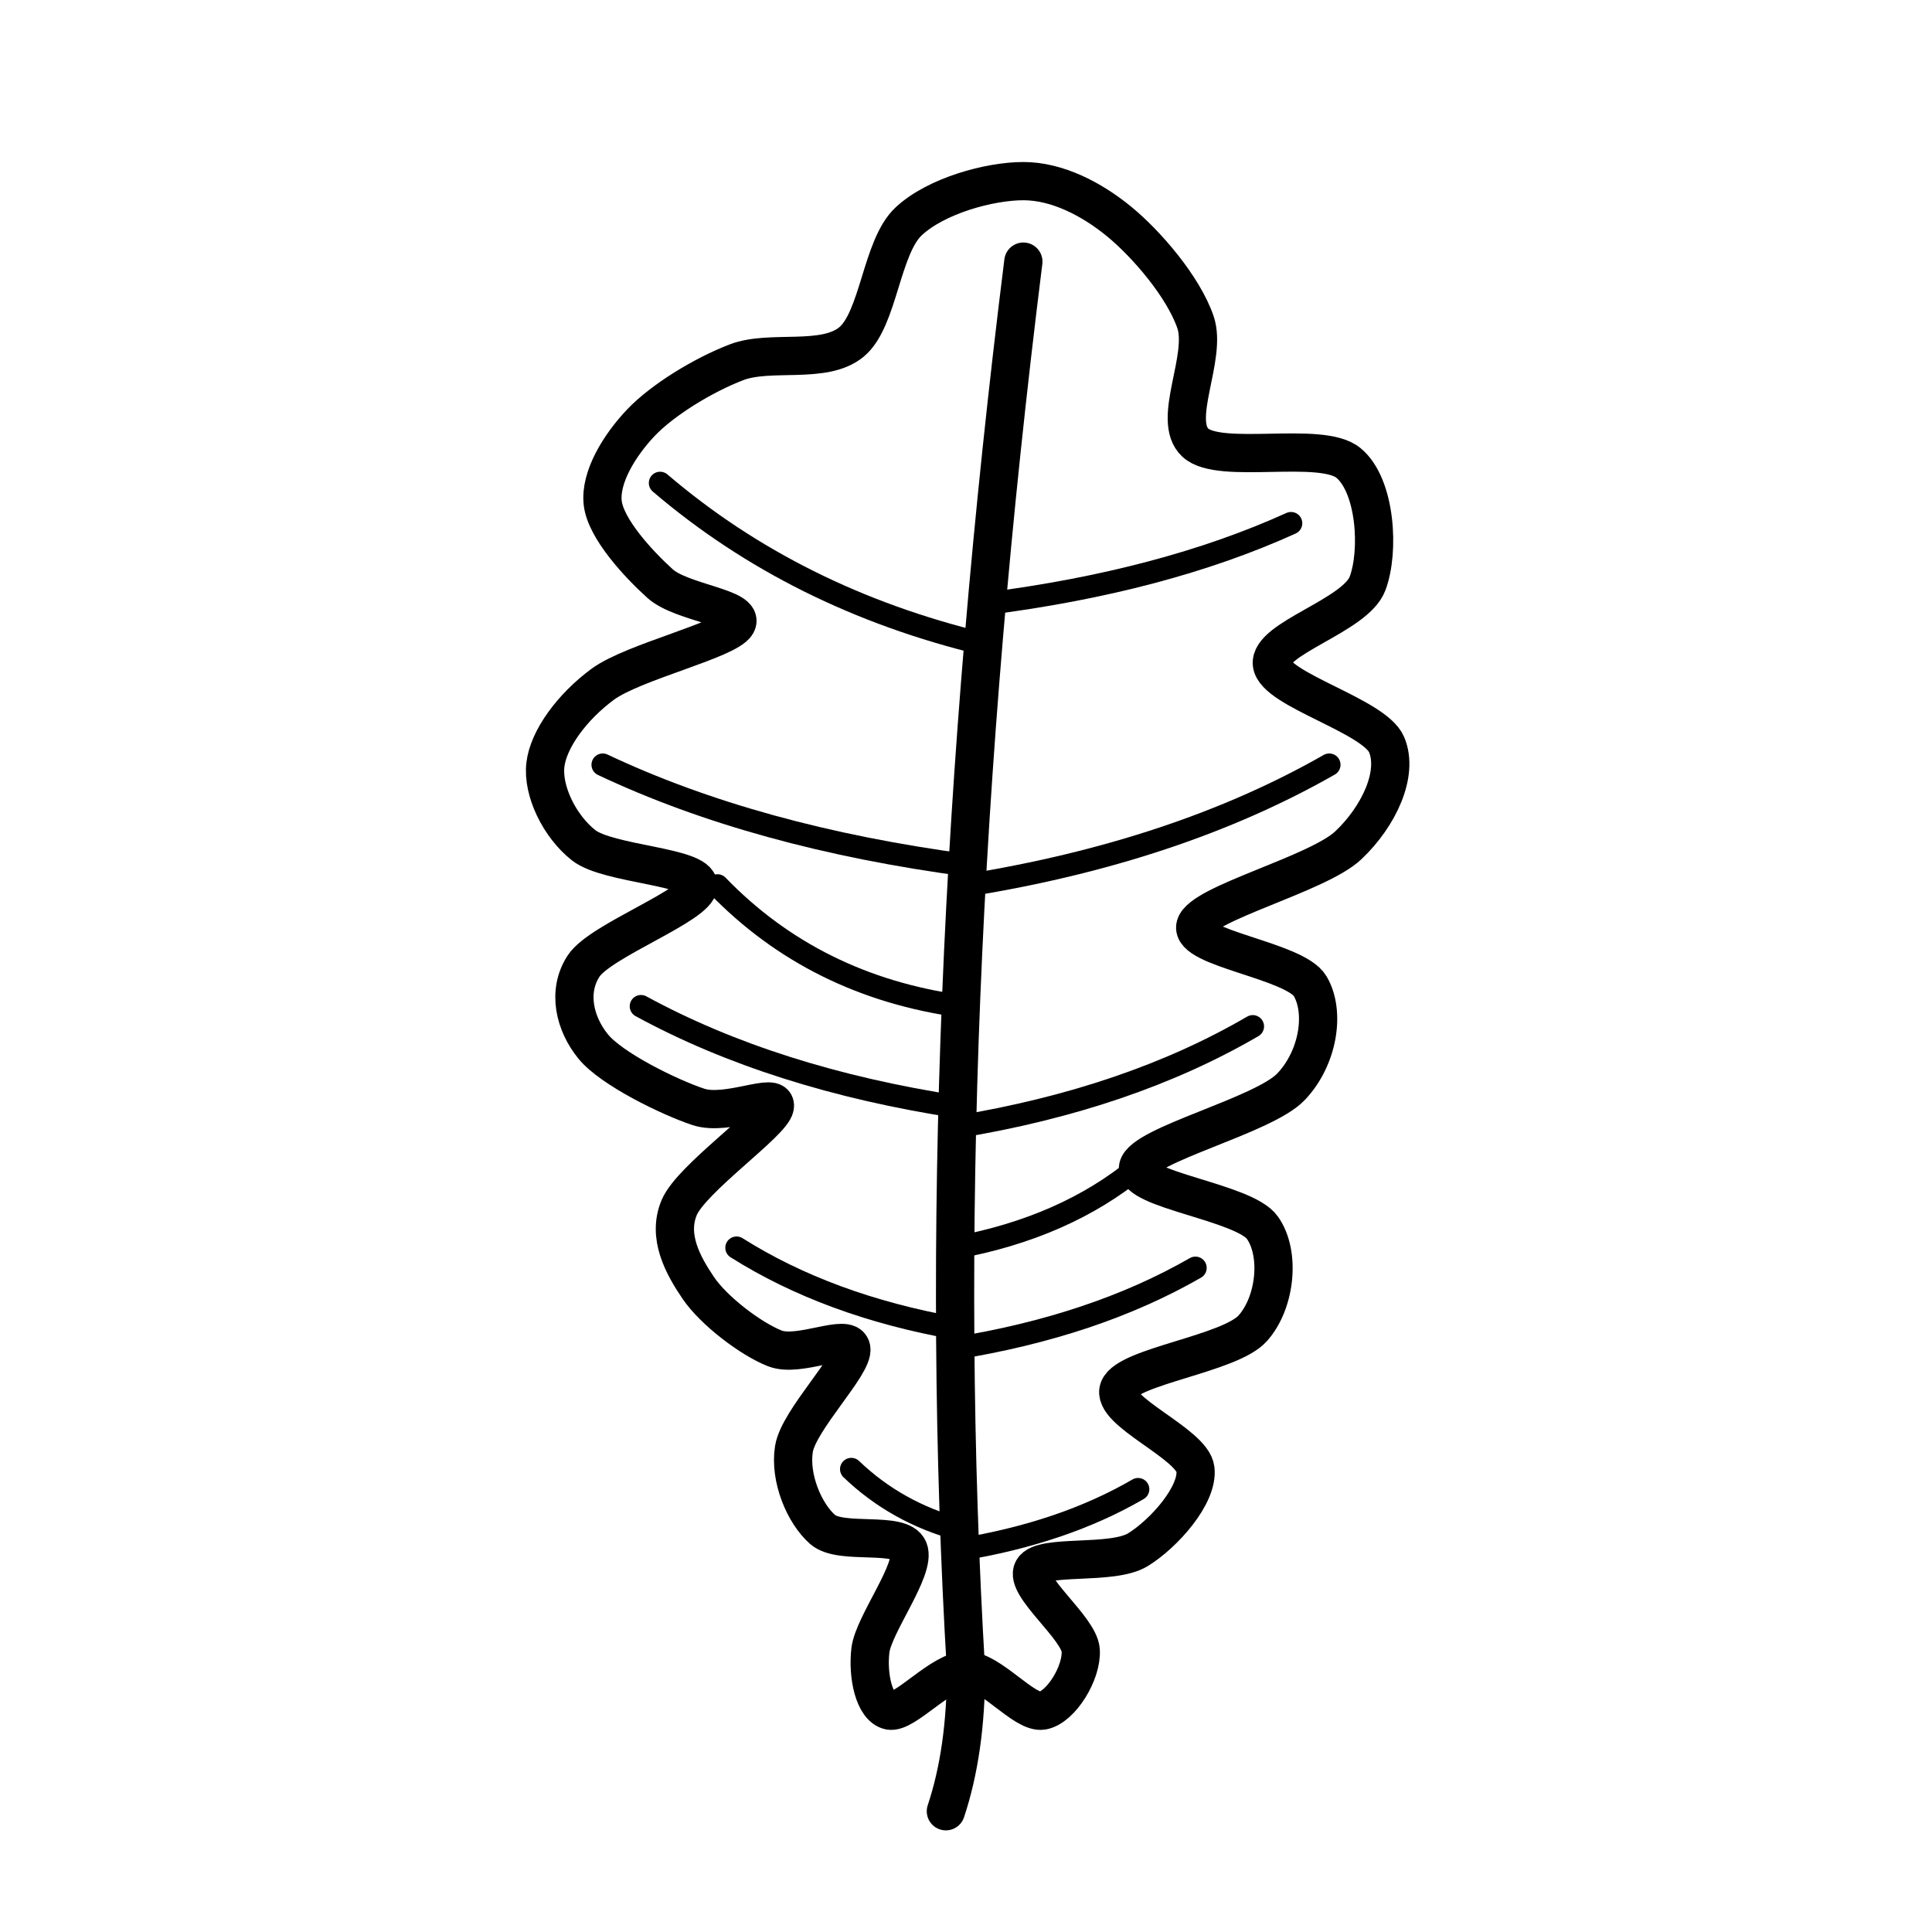
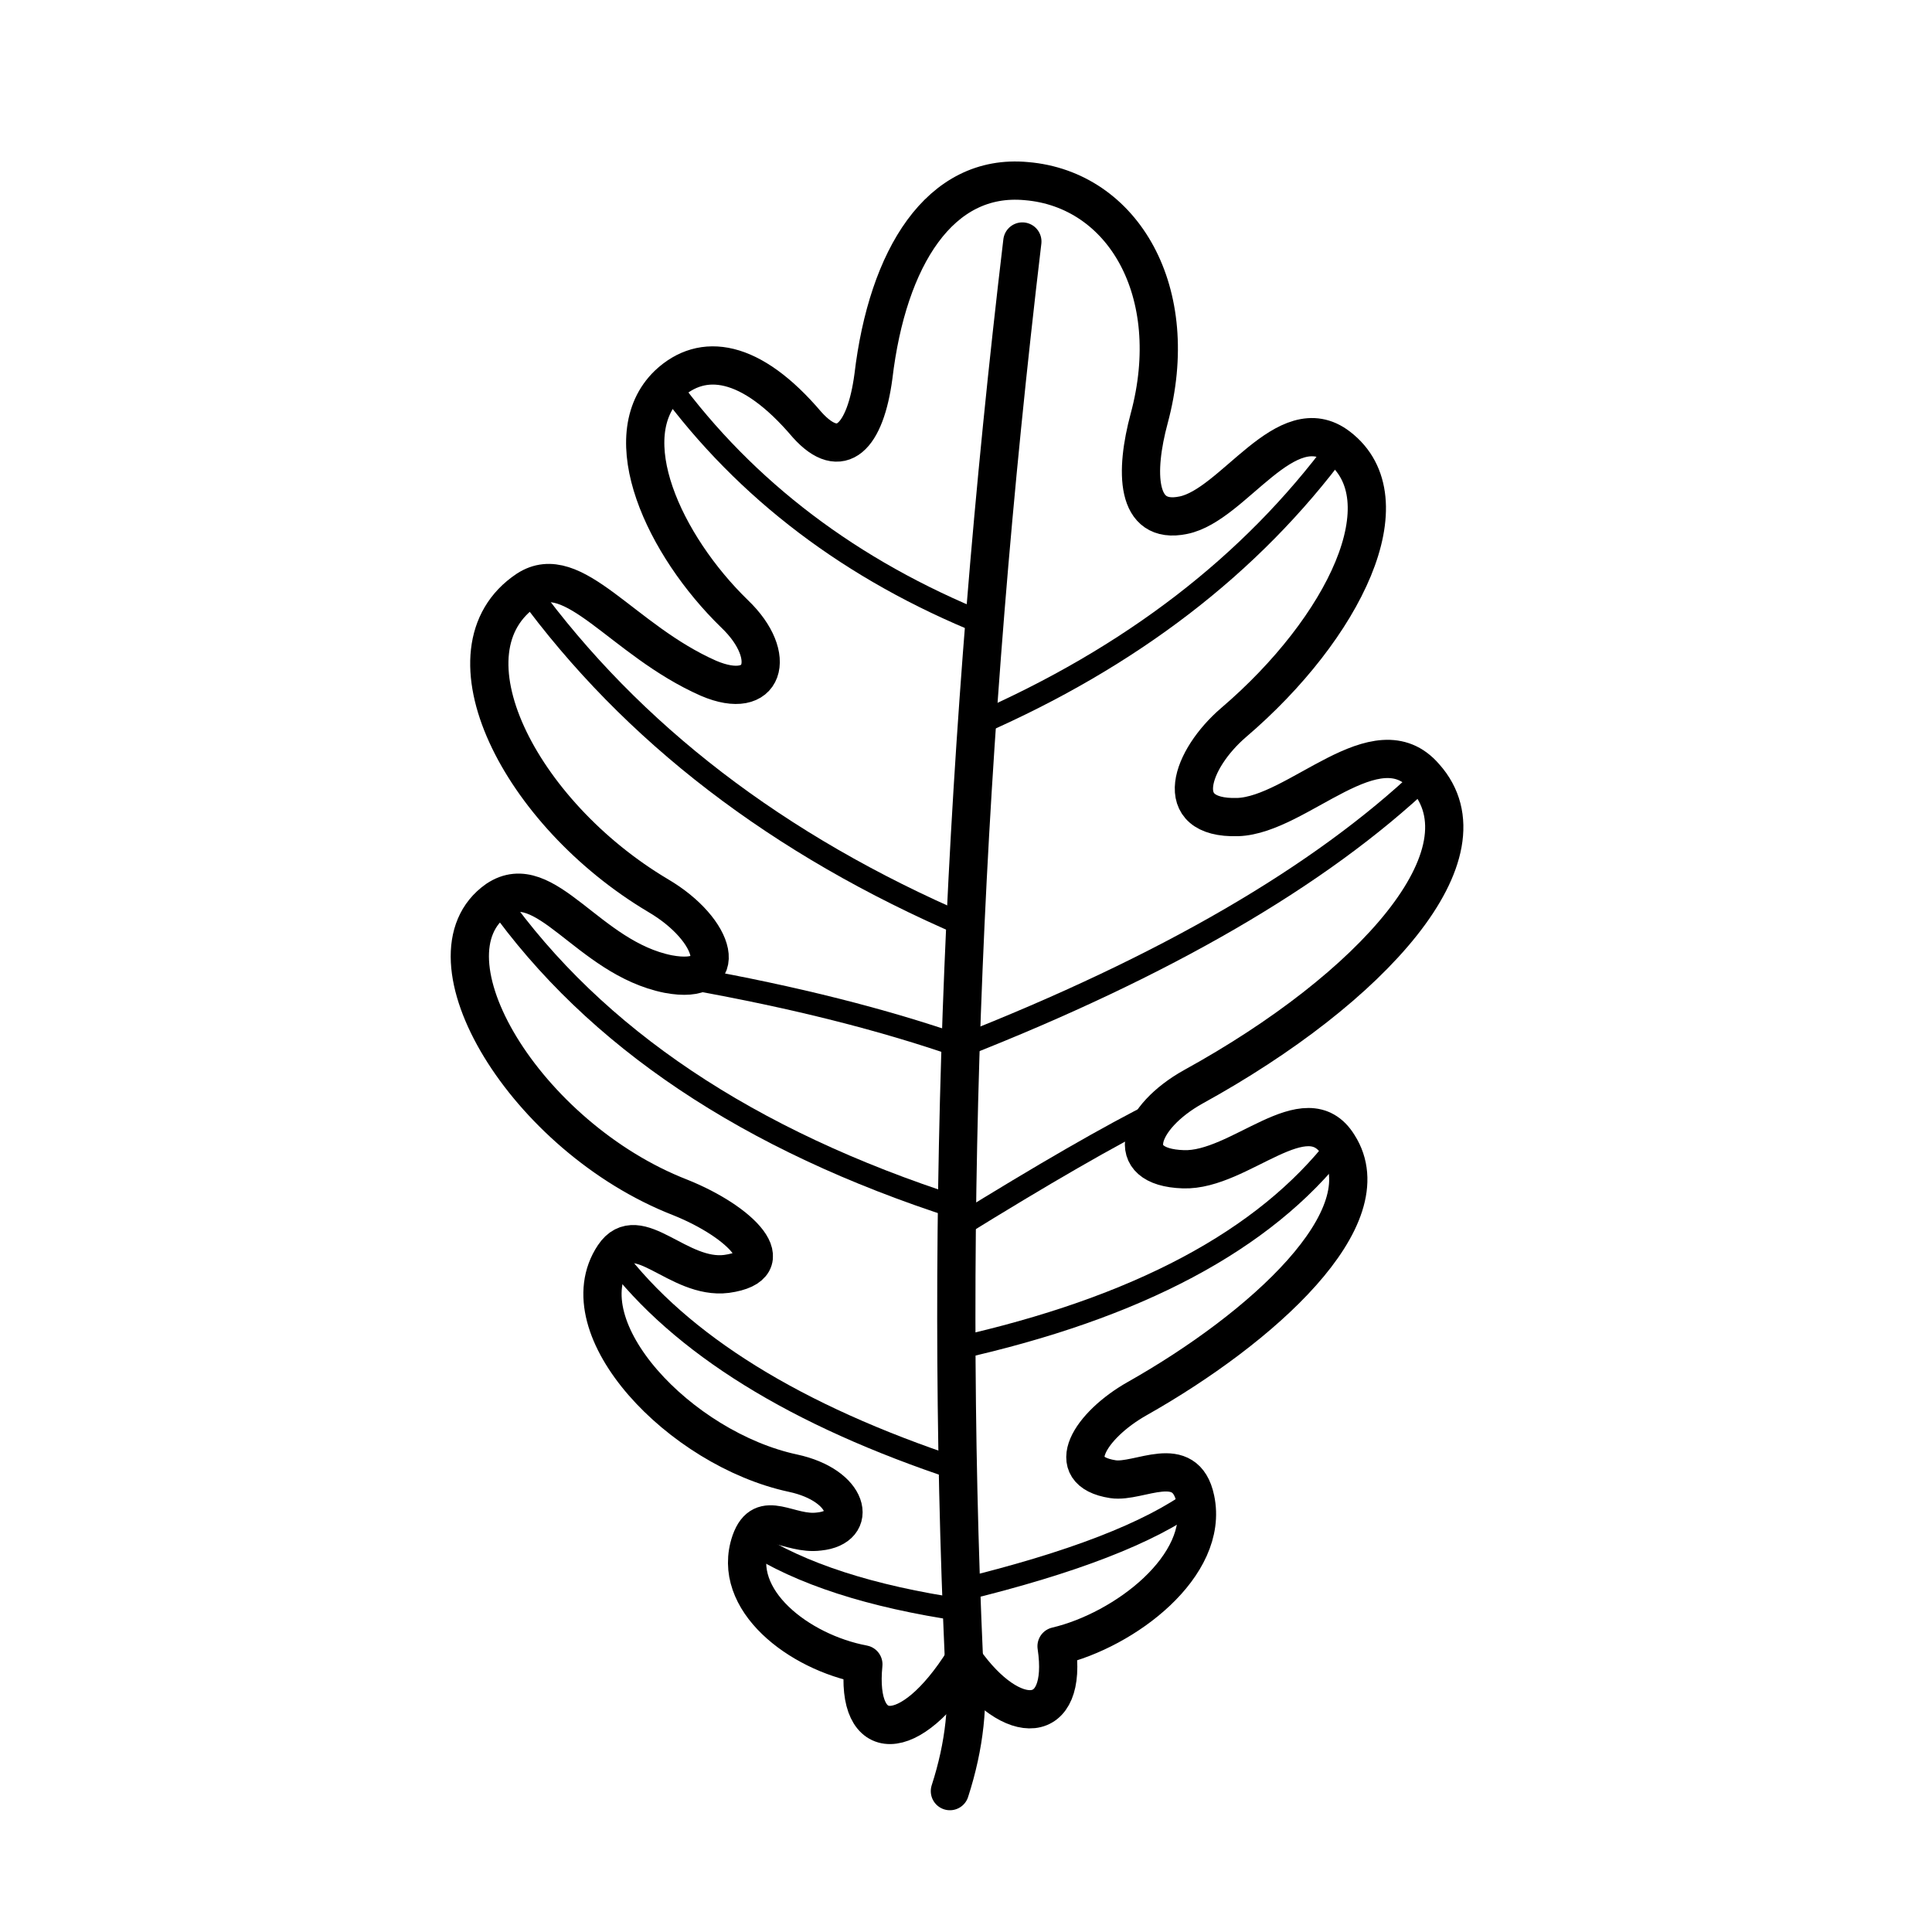
<svg xmlns="http://www.w3.org/2000/svg" width="96" height="96" viewBox="0 0 96 96" fill="none" stroke-linecap="round" stroke-linejoin="round" role="img" aria-label="Stieleiche · Quercus robur">
-   <path class="leaf-blade" d="M50.85 9 C49.178 9 46.518 9.72 45.15 11 C43.782 12.28 43.668 15.88 42.3 17 C40.932 18.12 38.272 17.36 36.6 18 C34.928 18.64 32.914 19.88 31.85 21 C30.786 22.12 29.798 23.72 29.95 25 C30.102 26.28 31.736 28.04 32.8 29 C33.864 29.96 37.056 30.2 36.6 31 C36.144 31.8 31.47 32.88 29.95 34 C28.43 35.12 27.252 36.72 27.1 38 C26.948 39.28 27.784 41.04 29 42 C30.216 42.96 34.7 43.04 34.7 44 C34.7 44.96 29.836 46.72 29 48 C28.164 49.28 28.563 50.88 29.475 52 C30.387 53.12 33.256 54.52 34.7 55 C36.144 55.48 38.652 54.2 38.5 55 C38.348 55.8 34.358 58.56 33.75 60 C33.142 61.44 33.94 62.88 34.7 64 C35.46 65.12 37.284 66.52 38.5 67 C39.716 67.48 42.148 66.2 42.3 67 C42.452 67.8 39.678 70.56 39.45 72 C39.222 73.44 39.963 75.2 40.875 76 C41.787 76.8 44.77 76.04 45.15 77 C45.53 77.96 43.402 80.72 43.25 82 C43.098 83.28 43.44 84.84 44.2 85 C44.96 85.16 46.784 83 48 83 C49.216 83 50.888 85.16 51.8 85 C52.712 84.84 53.776 83.12 53.7 82 C53.624 80.88 50.869 78.8 51.325 78 C51.781 77.2 55.258 77.8 56.55 77 C57.842 76.2 59.552 74.28 59.4 73 C59.248 71.72 55.144 70.12 55.6 69 C56.056 67.88 61.11 67.28 62.25 66 C63.39 64.72 63.637 62.28 62.725 61 C61.813 59.72 56.322 59.12 56.55 58 C56.778 56.88 62.782 55.44 64.15 54 C65.518 52.56 65.86 50.28 65.1 49 C64.34 47.72 59.096 47.12 59.4 46 C59.704 44.88 65.48 43.44 67 42 C68.52 40.56 69.508 38.44 68.9 37 C68.292 35.56 63.352 34.28 63.2 33 C63.048 31.72 67.342 30.6 67.95 29 C68.558 27.4 68.368 24.12 67 23 C65.632 21.88 60.616 23.12 59.4 22 C58.184 20.88 60.008 17.76 59.4 16 C58.792 14.24 56.968 12.12 55.6 11 C54.232 9.88 52.522 9 50.85 9 Z" fill="none" stroke="currentColor" stroke-width="1.9" />
-   <path class="leaf-petiole" d="M47 90 Q48 87 48 83" fill="none" stroke="currentColor" stroke-width="1.9" />
-   <path class="leaf-midrib" d="M48 83 Q46.1 51 50.85 13" fill="none" stroke="currentColor" stroke-width="1.9" />
-   <path class="leaf-vein" d="M48.859 32 Q39.545 29.76 32.8 24" fill="none" stroke="currentColor" stroke-width="1.12" />
-   <path class="leaf-vein" d="M48.082 43 Q37.565 41.6 29.95 38" fill="none" stroke="currentColor" stroke-width="1.12" />
-   <path class="leaf-vein" d="M47.579 55 Q38.456 53.6 31.85 50" fill="none" stroke="currentColor" stroke-width="1.12" />
-   <path class="leaf-vein" d="M47.462 66 Q41.162 64.88 36.6 62" fill="none" stroke="currentColor" stroke-width="1.12" />
-   <path class="leaf-vein" d="M47.667 76 Q44.554 75.16 42.3 73" fill="none" stroke="currentColor" stroke-width="1.12" />
-   <path class="leaf-vein" d="M49.031 30 Q57.8 28.88 64.15 26" fill="none" stroke="currentColor" stroke-width="1.12" />
-   <path class="leaf-vein" d="M48.025 44 Q58.48 42.32 66.05 38" fill="none" stroke="currentColor" stroke-width="1.12" />
-   <path class="leaf-vein" d="M47.554 56 Q56.078 54.6 62.25 51" fill="none" stroke="currentColor" stroke-width="1.12" />
-   <path class="leaf-vein" d="M47.468 67 Q54.389 65.88 59.4 63" fill="none" stroke="currentColor" stroke-width="1.12" />
-   <path class="leaf-vein" d="M47.704 77 Q52.835 76.16 56.55 74" fill="none" stroke="currentColor" stroke-width="1.12" />
-   <path class="leaf-vein" d="M47.742 50 Q40.487 49 35.65 44" fill="none" stroke="currentColor" stroke-width="1.12" />
-   <path class="leaf-vein" d="M47.464 62 Q52.916 61 56.55 58" fill="none" stroke="currentColor" stroke-width="1.12" />
+   <path class="leaf-blade" d="M51 9 C46.7 8.6 44.1 12.8 43.4 18.7 C43 21.7 41.8 23 40.1 21.1 C37.3 17.8 34.9 17.5 33.2 19.1 C30.5 21.7 33 27.1 36.5 30.5 C38.7 32.6 38 34.9 35.2 33.7 C30.9 31.8 28.5 27.8 26.2 29.3 C21.7 32.3 25.8 40.4 32.7 44.5 C35.6 46.2 36.4 49 33.2 48.4 C29.2 47.6 27.1 43.1 24.7 44.7 C20.7 47.5 26.1 56.5 33.8 59.5 C36.8 60.7 39 62.9 36.1 63.3 C33.7 63.6 31.7 60.6 30.5 62.4 C28.1 66 33.8 72 39.4 73.2 C42.2 73.8 42.7 75.9 40.7 76.1 C39.2 76.3 37.9 74.9 37.3 76.6 C36.3 79.5 39.7 82.1 42.9 82.7 C42.5 86.7 45.2 86.8 47.9 82.5 C50.3 85.9 53.1 85.8 52.5 81.8 C55.9 81 60.1 77.8 59.4 74.5 C58.9 72.1 56.6 73.7 55.3 73.5 C52.7 73.1 54.2 70.8 56.5 69.5 C62.7 66 68.8 60.5 66.5 56.9 C64.9 54.3 61.6 58.2 58.8 58.1 C55.7 58 56.6 55.5 59.3 54 C68.2 49.1 74.2 42.4 70.8 38.6 C68.4 35.8 64.5 40.5 61.5 40.6 C58.1 40.7 59.2 37.7 61.3 35.9 C66.8 31.2 69.9 24.8 66.5 22.2 C63.9 20.2 61.3 25.1 58.8 25.6 C56.4 26.1 56.4 23.4 57.1 20.8 C58.8 14.5 55.8 9.4 51 9 Z" fill="none" stroke="currentColor" stroke-width="1.9" />
+   <path class="leaf-petiole" d="M47.2 89 Q48.3 85.6 47.9 82.5" fill="none" stroke="currentColor" stroke-width="1.9" />
+   <path class="leaf-midrib" d="M47.9 82.5 Q46.4 49 50.8 12" fill="none" stroke="currentColor" stroke-width="1.9" />
+   <path class="leaf-vein" d="M48.911 31 Q39 27 33.2 19.1" fill="none" stroke="currentColor" stroke-width="1.12" />
+   <path class="leaf-vein" d="M47.968 46 Q34 40 26.2 29.3" fill="none" stroke="currentColor" stroke-width="1.12" />
+   <path class="leaf-vein" d="M47.553 60 Q32 55 24.7 44.7" fill="none" stroke="currentColor" stroke-width="1.12" />
+   <path class="leaf-vein" d="M47.595 73 Q35.5 69 30.5 62.4" fill="none" stroke="currentColor" stroke-width="1.12" />
+   <path class="leaf-vein" d="M47.796 80 Q41 79 37.3 76.6" fill="none" stroke="currentColor" stroke-width="1.12" />
+   <path class="leaf-vein" d="M48.541 36 Q60 31 66.5 22.2" fill="none" stroke="currentColor" stroke-width="1.12" />
+   <path class="leaf-vein" d="M47.733 52 Q63 46 70.8 38.6" fill="none" stroke="currentColor" stroke-width="1.12" />
+   <path class="leaf-vein" d="M47.523 67 Q61 64 66.5 56.9" fill="none" stroke="currentColor" stroke-width="1.12" />
+   <path class="leaf-vein" d="M47.76 79 Q56 77 59.4 74.5" fill="none" stroke="currentColor" stroke-width="1.12" />
+   <path class="leaf-vein" d="M47.733 52 Q42 50 34.4 48.64" fill="none" stroke="currentColor" stroke-width="1.12" />
+   <path class="leaf-vein" d="M47.541 61 Q54 57 57.54 55.24" fill="none" stroke="currentColor" stroke-width="1.12" />
</svg>
